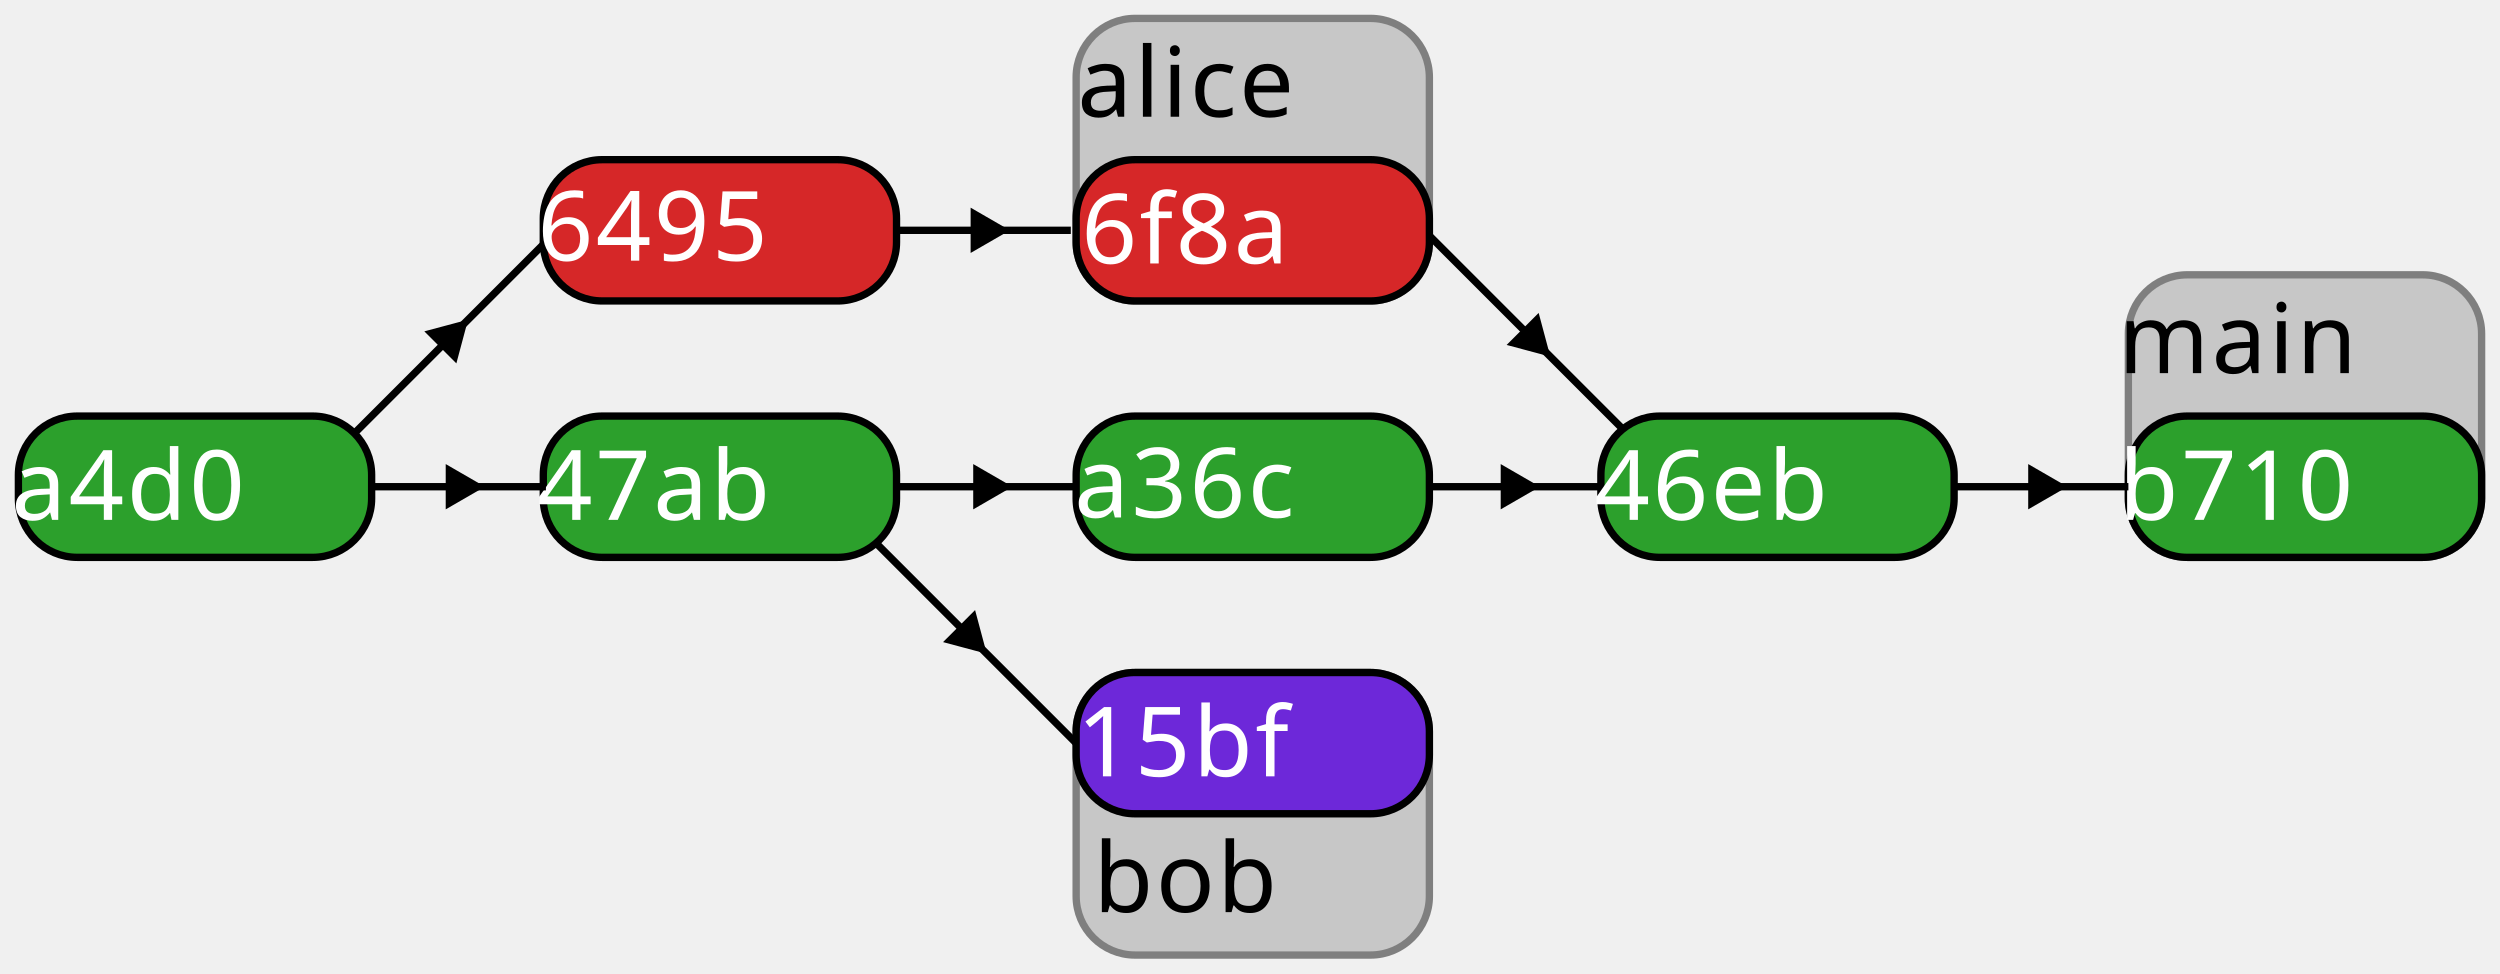
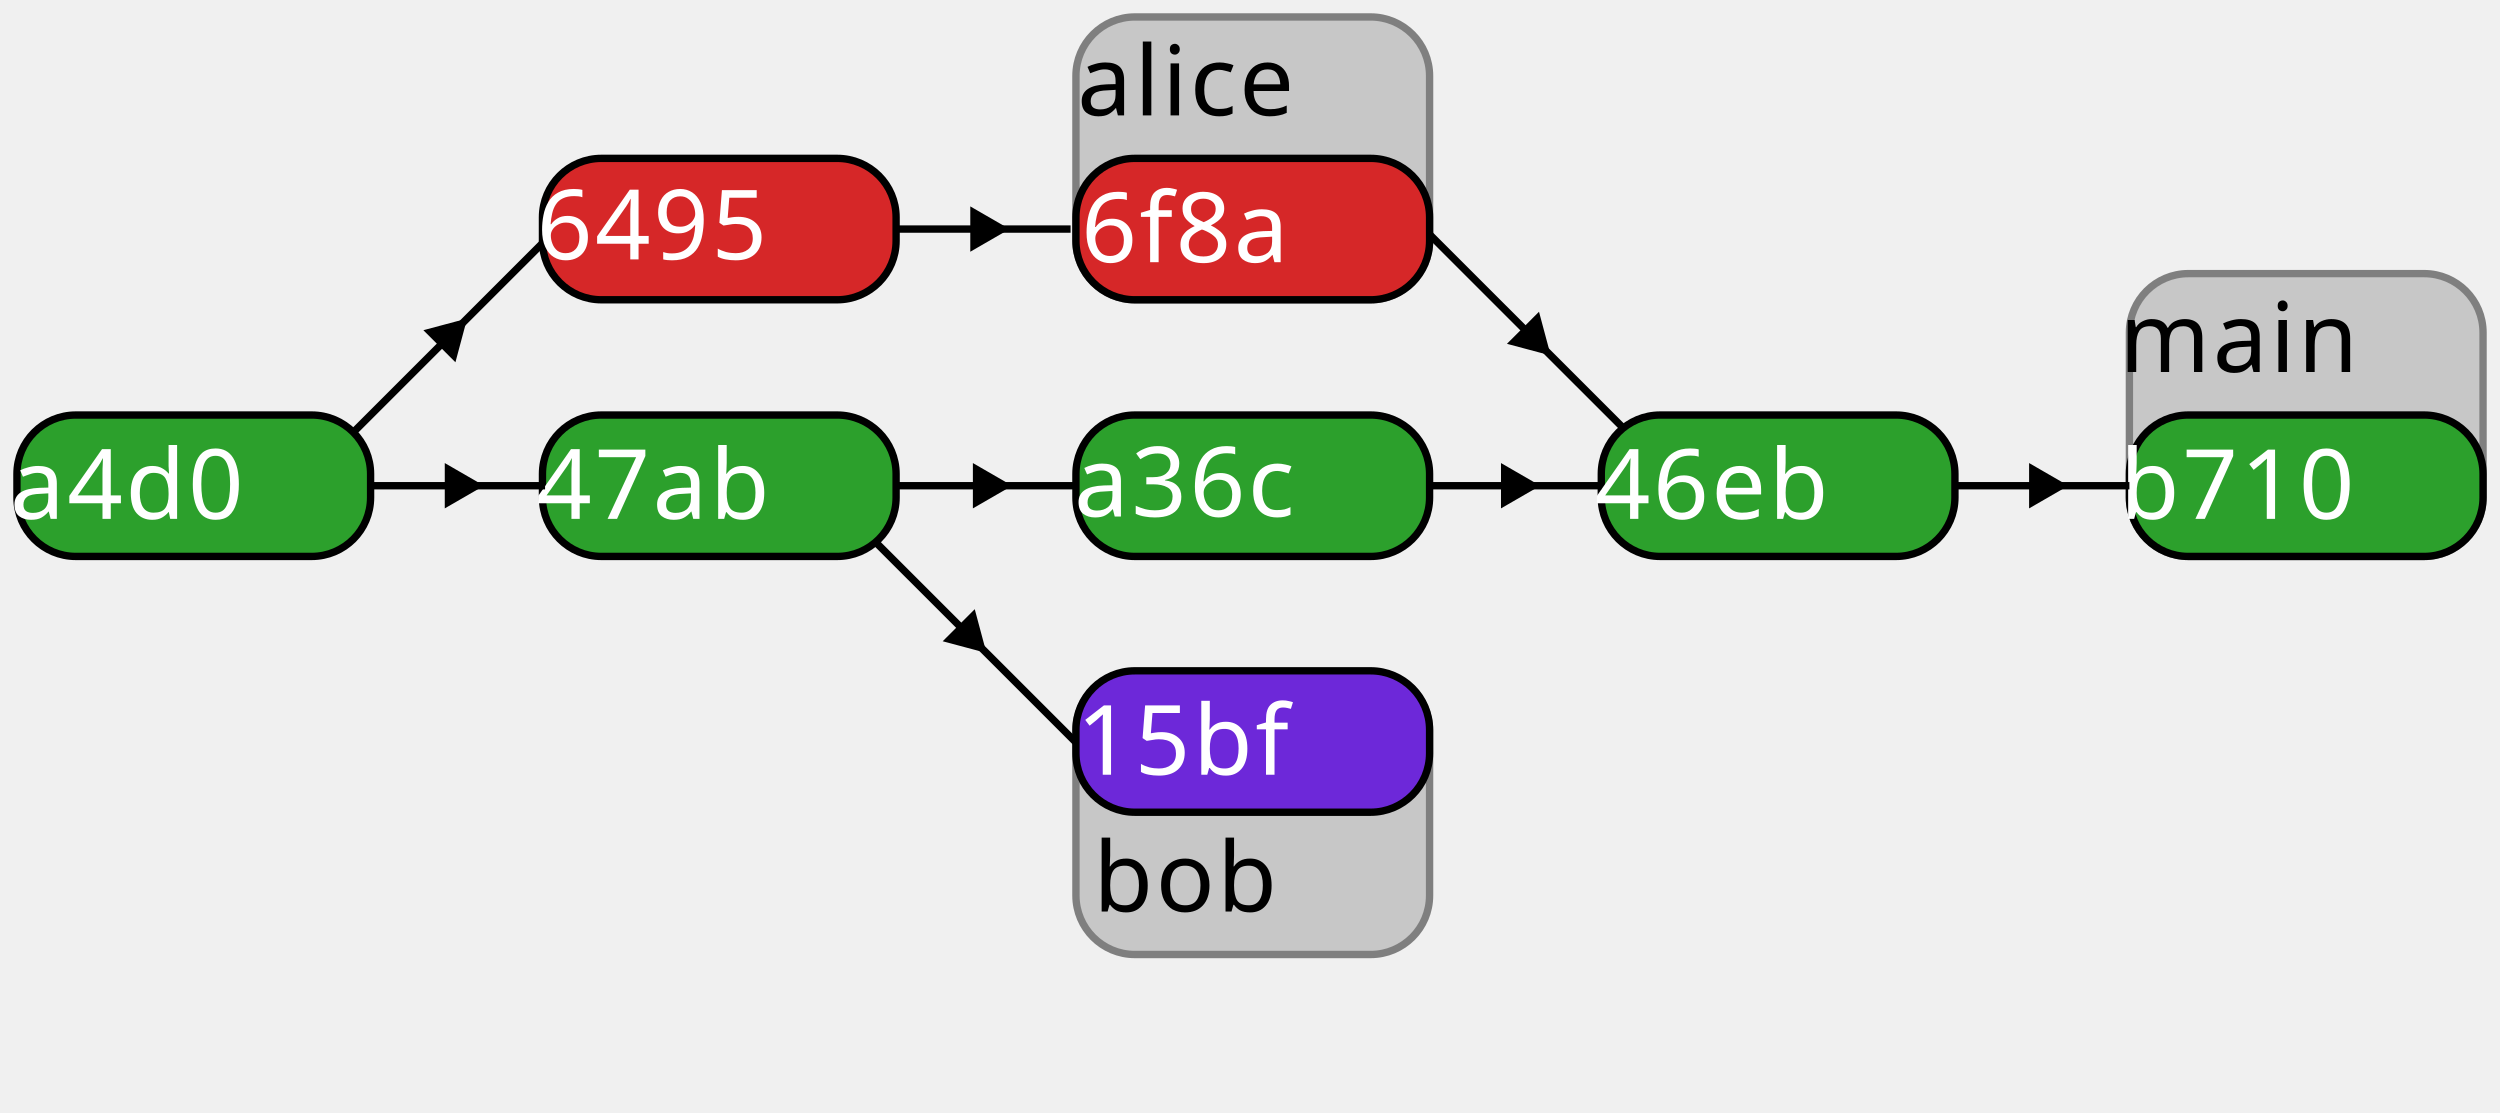
- <svg xmlns="http://www.w3.org/2000/svg" width="169.848mm" height="66.136mm" viewBox="0 0 169.848 66.136" version="1.1" id="svg1">
+ <svg xmlns="http://www.w3.org/2000/svg" width="169.661mm" height="75.525mm" viewBox="0 0 169.661 75.525" version="1.1" id="svg1">
  <defs id="defs1">
    <marker style="overflow:visible" id="Triangle" refX="0" refY="0" orient="auto-start-reverse" markerWidth="1" markerHeight="1" viewBox="0 0 1 1" preserveAspectRatio="xMidYMid">
      <path transform="scale(0.5)" style="fill:context-stroke;fill-rule:evenodd;stroke:context-stroke;stroke-width:1pt" d="M 5.77,0 -2.88,5 V -5 Z" id="path135" />
    </marker>
    <marker style="overflow:visible" id="Triangle-6" refX="0" refY="0" orient="auto-start-reverse" markerWidth="1" markerHeight="1" viewBox="0 0 1 1" preserveAspectRatio="xMidYMid">
      <path transform="scale(0.5)" style="fill:context-stroke;fill-rule:evenodd;stroke:context-stroke;stroke-width:1pt" d="M 5.77,0 -2.88,5 V -5 Z" id="path135-0" />
    </marker>
    <marker style="overflow:visible" id="Triangle-0" refX="0" refY="0" orient="auto-start-reverse" markerWidth="1" markerHeight="1" viewBox="0 0 1 1" preserveAspectRatio="xMidYMid">
      <path transform="scale(0.5)" style="fill:context-stroke;fill-rule:evenodd;stroke:context-stroke;stroke-width:1pt" d="M 5.77,0 -2.88,5 V -5 Z" id="path135-2" />
    </marker>
    <marker style="overflow:visible" id="Triangle-0-7" refX="0" refY="0" orient="auto-start-reverse" markerWidth="1" markerHeight="1" viewBox="0 0 1 1" preserveAspectRatio="xMidYMid">
      <path transform="scale(0.5)" style="fill:context-stroke;fill-rule:evenodd;stroke:context-stroke;stroke-width:1pt" d="M 5.77,0 -2.88,5 V -5 Z" id="path135-2-3" />
    </marker>
  </defs>
-   <g id="layer1" transform="translate(-14.69721,-88.73071)">
-     <rect style="fill:#c7c7c7;stroke:#7f7f7f;stroke-width:0.5;stroke-dasharray:none" id="rect9" width="23.998" height="19.196" x="87.81" y="134.42" rx="4" ry="4" />
-     <rect style="fill:#c7c7c7;stroke:#7f7f7f;stroke-width:0.5;stroke-dasharray:none" id="rect8" width="23.998" height="19.196" x="87.81" y="89.981" rx="4" ry="4" />
-     <text xml:space="preserve" style="font-style:normal;font-variant:normal;font-weight:normal;font-stretch:normal;font-size:6.6px;line-height:1;font-family:'Source Code Pro';-inkscape-font-specification:'Source Code Pro, Normal';font-variant-ligatures:normal;font-variant-caps:normal;font-variant-numeric:normal;font-variant-east-asian:normal;text-align:center;letter-spacing:0.178px;word-spacing:2.54px;writing-mode:lr-tb;direction:ltr;text-anchor:middle;fill:#ffee99;stroke:#000000;stroke-width:0.3;stroke-dasharray:none" x="99.81" y="96.667" id="text8" transform="scale(1.000058,0.9999416)">
-       <tspan id="tspan8" style="font-style:normal;font-variant:normal;font-weight:normal;font-stretch:normal;font-size:6.6px;font-family:'Source Code Pro';-inkscape-font-specification:'Source Code Pro, Normal';font-variant-ligatures:normal;font-variant-caps:normal;font-variant-numeric:normal;font-variant-east-asian:normal;text-align:center;text-anchor:middle;fill:#000000;stroke:none;stroke-width:0.3" x="99.899" y="96.667">alice</tspan>
+   <g id="layer1" transform="translate(-18.5295,-88.03162)">
+     <rect style="fill:#c7c7c7;stroke:#7f7f7f;stroke-width:0.5;stroke-dasharray:none" id="rect9" width="24" height="19.194" x="91.547" y="133.615" rx="4" ry="4" />
+     <rect style="fill:#c7c7c7;stroke:#7f7f7f;stroke-width:0.5;stroke-dasharray:none" id="rect8" width="24" height="19.194" x="91.547" y="89.182" rx="4" ry="4" />
+     <text xml:space="preserve" style="font-style:normal;font-variant:normal;font-weight:normal;font-stretch:normal;font-size:6.6px;line-height:1;font-family:'Source Code Pro';-inkscape-font-specification:'Source Code Pro, Normal';font-variant-ligatures:normal;font-variant-caps:normal;font-variant-numeric:normal;font-variant-east-asian:normal;text-align:center;letter-spacing:0.178px;word-spacing:2.54px;writing-mode:lr-tb;direction:ltr;text-anchor:middle;fill:#ffee99;stroke:#000000;stroke-width:0.3;stroke-dasharray:none" x="103.538" y="95.877" id="text8" transform="scale(1.000158,0.9998418)">
+       <tspan id="tspan8" style="font-style:normal;font-variant:normal;font-weight:normal;font-stretch:normal;font-size:6.6px;font-family:'Source Code Pro';-inkscape-font-specification:'Source Code Pro, Normal';font-variant-ligatures:normal;font-variant-caps:normal;font-variant-numeric:normal;font-variant-east-asian:normal;text-align:center;text-anchor:middle;fill:#000000;stroke:none;stroke-width:0.3" x="103.627" y="95.877">alice</tspan>
    </text>
-     <rect style="fill:#c7c7c7;stroke:#7f7f7f;stroke-width:0.5;stroke-dasharray:none" id="rect7" width="23.998" height="19.196" x="159.297" y="107.401" rx="4" ry="4" />
-     <path style="fill:#000000;stroke:#000000;stroke-width:0.5;stroke-dasharray:none;marker-mid:url(#Triangle)" d="m 111.444,104.378 7.327,7.327 7.327,7.327" id="path5" />
-     <path style="fill:#000000;stroke:#000000;stroke-width:0.5;stroke-dasharray:none;marker-mid:url(#Triangle)" d="m 73.155,124.566 7.327,7.327 7.327,7.327" id="path6" />
-     <rect style="fill:#6d28d9;stroke:#000000;stroke-width:0.5;stroke-dasharray:none" id="rect6" width="23.998" height="9.598" x="87.81" y="134.42" rx="4" ry="4" />
-     <text xml:space="preserve" style="font-style:normal;font-variant:normal;font-weight:normal;font-stretch:normal;font-size:6.6px;line-height:1;font-family:'Source Code Pro';-inkscape-font-specification:'Source Code Pro, Normal';font-variant-ligatures:normal;font-variant-caps:normal;font-variant-numeric:normal;font-variant-east-asian:normal;text-align:center;letter-spacing:0.178px;word-spacing:2.54px;writing-mode:lr-tb;direction:ltr;text-anchor:middle;fill:#ffffff;stroke:#000000;stroke-width:0.3;stroke-dasharray:none" x="99.606" y="141.479" id="text6" transform="scale(1.000058,0.9999416)">
-       <tspan id="tspan6" style="font-style:normal;font-variant:normal;font-weight:normal;font-stretch:normal;font-size:6.6px;font-family:'Source Code Pro';-inkscape-font-specification:'Source Code Pro, Normal';font-variant-ligatures:normal;font-variant-caps:normal;font-variant-numeric:normal;font-variant-east-asian:normal;text-align:center;text-anchor:middle;fill:#ffffff;stroke:none;stroke-width:0.3" x="99.695" y="141.479">15bf</tspan>
+     <rect style="fill:#c7c7c7;stroke:#7f7f7f;stroke-width:0.5;stroke-dasharray:none" id="rect7" width="24" height="19.194" x="163.04" y="106.6" rx="4" ry="4" />
+     <path style="fill:#000000;stroke:#000000;stroke-width:0.5;stroke-dasharray:none;marker-mid:url(#Triangle)" d="m 115.184,103.577 7.328,7.326 7.328,7.326" id="path5" />
+     <path style="fill:#000000;stroke:#000000;stroke-width:0.5;stroke-dasharray:none;marker-mid:url(#Triangle)" d="m 76.891,123.763 7.328,7.326 7.328,7.326" id="path6" />
+     <rect style="fill:#6d28d9;stroke:#000000;stroke-width:0.5;stroke-dasharray:none" id="rect6" width="24" height="9.597" x="91.547" y="133.556" rx="4" ry="4" />
+     <text xml:space="preserve" style="font-style:normal;font-variant:normal;font-weight:normal;font-stretch:normal;font-size:6.6px;line-height:1;font-family:'Source Code Pro';-inkscape-font-specification:'Source Code Pro, Normal';font-variant-ligatures:normal;font-variant-caps:normal;font-variant-numeric:normal;font-variant-east-asian:normal;text-align:center;letter-spacing:0.178px;word-spacing:2.54px;writing-mode:lr-tb;direction:ltr;text-anchor:middle;fill:#ffffff;stroke:#000000;stroke-width:0.3;stroke-dasharray:none" x="103.335" y="140.628" id="text6" transform="scale(1.000158,0.9998418)">
+       <tspan id="tspan6" style="font-style:normal;font-variant:normal;font-weight:normal;font-stretch:normal;font-size:6.6px;font-family:'Source Code Pro';-inkscape-font-specification:'Source Code Pro, Normal';font-variant-ligatures:normal;font-variant-caps:normal;font-variant-numeric:normal;font-variant-east-asian:normal;text-align:center;text-anchor:middle;fill:#ffffff;stroke:none;stroke-width:0.3" x="103.423" y="140.628">15bf</tspan>
    </text>
-     <rect style="fill:#2ca02c;stroke:#000000;stroke-width:0.5;stroke-dasharray:none" id="rect2-6" width="23.998" height="9.598" x="87.81" y="116.999" rx="4" ry="4" />
-     <text xml:space="preserve" style="font-style:normal;font-variant:normal;font-weight:normal;font-stretch:normal;font-size:6.6px;line-height:1;font-family:'Source Code Pro';-inkscape-font-specification:'Source Code Pro, Normal';font-variant-ligatures:normal;font-variant-caps:normal;font-variant-numeric:normal;font-variant-east-asian:normal;text-align:center;letter-spacing:0.178px;word-spacing:2.54px;writing-mode:lr-tb;direction:ltr;text-anchor:middle;fill:#ffffff;stroke:#000000;stroke-width:0.3;stroke-dasharray:none" x="99.718" y="123.896" id="text2-1" transform="scale(1.000058,0.9999416)">
-       <tspan id="tspan2-8" style="font-style:normal;font-variant:normal;font-weight:normal;font-stretch:normal;font-size:6.6px;font-family:'Source Code Pro';-inkscape-font-specification:'Source Code Pro, Normal';font-variant-ligatures:normal;font-variant-caps:normal;font-variant-numeric:normal;font-variant-east-asian:normal;text-align:center;text-anchor:middle;fill:#ffffff;stroke:none;stroke-width:0.3" x="99.807" y="123.896">a36c</tspan>
+     <rect style="fill:#2ca02c;stroke:#000000;stroke-width:0.5;stroke-dasharray:none" id="rect2-6" width="24" height="9.597" x="91.547" y="116.197" rx="4" ry="4" />
+     <text xml:space="preserve" style="font-style:normal;font-variant:normal;font-weight:normal;font-stretch:normal;font-size:6.6px;line-height:1;font-family:'Source Code Pro';-inkscape-font-specification:'Source Code Pro, Normal';font-variant-ligatures:normal;font-variant-caps:normal;font-variant-numeric:normal;font-variant-east-asian:normal;text-align:center;letter-spacing:0.178px;word-spacing:2.54px;writing-mode:lr-tb;direction:ltr;text-anchor:middle;fill:#ffffff;stroke:#000000;stroke-width:0.3;stroke-dasharray:none" x="103.446" y="123.105" id="text2-1" transform="scale(1.000158,0.9998418)">
+       <tspan id="tspan2-8" style="font-style:normal;font-variant:normal;font-weight:normal;font-stretch:normal;font-size:6.6px;font-family:'Source Code Pro';-inkscape-font-specification:'Source Code Pro, Normal';font-variant-ligatures:normal;font-variant-caps:normal;font-variant-numeric:normal;font-variant-east-asian:normal;text-align:center;text-anchor:middle;fill:#ffffff;stroke:none;stroke-width:0.3" x="103.535" y="123.105">a36c</tspan>
    </text>
-     <path style="fill:#000000;stroke:#000000;stroke-width:0.5;stroke-dasharray:none;marker-mid:url(#Triangle-6)" d="m 75.783,121.798 h 5.92 5.92" id="path2-7" />
-     <rect style="fill:#d62728;stroke:#000000;stroke-width:0.5;stroke-dasharray:none" id="rect4" width="23.998" height="9.598" x="87.81" y="99.579" rx="4" ry="4" />
-     <text xml:space="preserve" style="font-style:normal;font-variant:normal;font-weight:normal;font-stretch:normal;font-size:6.6px;line-height:1;font-family:'Source Code Pro';-inkscape-font-specification:'Source Code Pro, Normal';font-variant-ligatures:normal;font-variant-caps:normal;font-variant-numeric:normal;font-variant-east-asian:normal;text-align:center;letter-spacing:0.178px;word-spacing:2.54px;writing-mode:lr-tb;direction:ltr;text-anchor:middle;fill:#ffffff;stroke:#000000;stroke-width:0.3;stroke-dasharray:none" x="99.749" y="106.636" id="text4" transform="scale(1.000058,0.9999416)">
-       <tspan id="tspan4" style="font-style:normal;font-variant:normal;font-weight:normal;font-stretch:normal;font-size:6.6px;font-family:'Source Code Pro';-inkscape-font-specification:'Source Code Pro, Normal';font-variant-ligatures:normal;font-variant-caps:normal;font-variant-numeric:normal;font-variant-east-asian:normal;text-align:center;text-anchor:middle;fill:#ffffff;stroke:none;stroke-width:0.3" x="99.838" y="106.636">6f8a</tspan>
+     <path style="fill:#000000;stroke:#000000;stroke-width:0.5;stroke-dasharray:none;marker-mid:url(#Triangle-6)" d="m 79.52,120.995 h 5.92 5.92" id="path2-7" />
+     <rect style="fill:#d62728;stroke:#000000;stroke-width:0.5;stroke-dasharray:none" id="rect4" width="24" height="9.597" x="91.547" y="98.779" rx="4" ry="4" />
+     <text xml:space="preserve" style="font-style:normal;font-variant:normal;font-weight:normal;font-stretch:normal;font-size:6.6px;line-height:1;font-family:'Source Code Pro';-inkscape-font-specification:'Source Code Pro, Normal';font-variant-ligatures:normal;font-variant-caps:normal;font-variant-numeric:normal;font-variant-east-asian:normal;text-align:center;letter-spacing:0.178px;word-spacing:2.54px;writing-mode:lr-tb;direction:ltr;text-anchor:middle;fill:#ffffff;stroke:#000000;stroke-width:0.3;stroke-dasharray:none" x="103.477" y="105.845" id="text4" transform="scale(1.000158,0.9998418)">
+       <tspan id="tspan4" style="font-style:normal;font-variant:normal;font-weight:normal;font-stretch:normal;font-size:6.6px;font-family:'Source Code Pro';-inkscape-font-specification:'Source Code Pro, Normal';font-variant-ligatures:normal;font-variant-caps:normal;font-variant-numeric:normal;font-variant-east-asian:normal;text-align:center;text-anchor:middle;fill:#ffffff;stroke:none;stroke-width:0.3" x="103.566" y="105.845">6f8a</tspan>
    </text>
-     <path style="fill:#000000;stroke:#000000;stroke-width:0.5;stroke-dasharray:none;marker-mid:url(#Triangle-6)" d="m 75.607,104.378 h 5.92 5.92" id="path4" />
-     <path style="fill:#000000;stroke:#000000;stroke-width:0.5;stroke-dasharray:none;marker-mid:url(#Triangle)" d="m 37.914,119.031 7.327,-7.327 7.327,-7.327" id="path3" />
-     <rect style="fill:#2ca02c;stroke:#000000;stroke-width:0.5;stroke-dasharray:none" id="rect1" width="23.998" height="9.598" x="15.947" y="116.999" rx="4" ry="4" />
-     <text xml:space="preserve" style="font-style:normal;font-variant:normal;font-weight:normal;font-stretch:normal;font-size:6.6px;line-height:1;font-family:'Source Code Pro';-inkscape-font-specification:'Source Code Pro, Normal';font-variant-ligatures:normal;font-variant-caps:normal;font-variant-numeric:normal;font-variant-east-asian:normal;text-align:center;letter-spacing:0.178px;word-spacing:2.54px;writing-mode:lr-tb;direction:ltr;text-anchor:middle;fill:#ffffff;stroke:#000000;stroke-width:0.3;stroke-dasharray:none" x="27.958" y="124.057" id="text1" transform="scale(1.000058,0.9999416)">
-       <tspan id="tspan1" style="font-style:normal;font-variant:normal;font-weight:normal;font-stretch:normal;font-size:6.6px;font-family:'Source Code Pro';-inkscape-font-specification:'Source Code Pro, Normal';font-variant-ligatures:normal;font-variant-caps:normal;font-variant-numeric:normal;font-variant-east-asian:normal;text-align:center;text-anchor:middle;fill:#ffffff;stroke:none;stroke-width:0.3" x="28.047" y="124.057">a4d0</tspan>
+     <path style="fill:#000000;stroke:#000000;stroke-width:0.5;stroke-dasharray:none;marker-mid:url(#Triangle-6)" d="m 79.344,103.577 h 5.92 5.92" id="path4" />
+     <path style="fill:#000000;stroke:#000000;stroke-width:0.5;stroke-dasharray:none;marker-mid:url(#Triangle)" d="m 41.648,118.228 7.328,-7.326 7.328,-7.326" id="path3" />
+     <rect style="fill:#2ca02c;stroke:#000000;stroke-width:0.5;stroke-dasharray:none" id="rect1" width="24" height="9.597" x="19.679" y="116.197" rx="4" ry="4" />
+     <text xml:space="preserve" style="font-style:normal;font-variant:normal;font-weight:normal;font-stretch:normal;font-size:6.6px;line-height:1;font-family:'Source Code Pro';-inkscape-font-specification:'Source Code Pro, Normal';font-variant-ligatures:normal;font-variant-caps:normal;font-variant-numeric:normal;font-variant-east-asian:normal;text-align:center;letter-spacing:0.178px;word-spacing:2.54px;writing-mode:lr-tb;direction:ltr;text-anchor:middle;fill:#ffffff;stroke:#000000;stroke-width:0.3;stroke-dasharray:none" x="31.688" y="123.266" id="text1" transform="scale(1.000158,0.9998418)">
+       <tspan id="tspan1" style="font-style:normal;font-variant:normal;font-weight:normal;font-stretch:normal;font-size:6.6px;font-family:'Source Code Pro';-inkscape-font-specification:'Source Code Pro, Normal';font-variant-ligatures:normal;font-variant-caps:normal;font-variant-numeric:normal;font-variant-east-asian:normal;text-align:center;text-anchor:middle;fill:#ffffff;stroke:none;stroke-width:0.3" x="31.777" y="123.266">a4d0</tspan>
    </text>
-     <rect style="fill:#2ca02c;stroke:#000000;stroke-width:0.5;stroke-dasharray:none" id="rect2" width="23.998" height="9.598" x="51.608" y="116.999" rx="4" ry="4" />
-     <text xml:space="preserve" style="font-style:normal;font-variant:normal;font-weight:normal;font-stretch:normal;font-size:6.6px;line-height:1;font-family:'Source Code Pro';-inkscape-font-specification:'Source Code Pro, Normal';font-variant-ligatures:normal;font-variant-caps:normal;font-variant-numeric:normal;font-variant-east-asian:normal;text-align:center;letter-spacing:0.178px;word-spacing:2.54px;writing-mode:lr-tb;direction:ltr;text-anchor:middle;fill:#ffffff;stroke:#000000;stroke-width:0.3;stroke-dasharray:none" x="63.658" y="124.057" id="text2" transform="scale(1.000058,0.9999416)">
-       <tspan id="tspan2" style="font-style:normal;font-variant:normal;font-weight:normal;font-stretch:normal;font-size:6.6px;font-family:'Source Code Pro';-inkscape-font-specification:'Source Code Pro, Normal';font-variant-ligatures:normal;font-variant-caps:normal;font-variant-numeric:normal;font-variant-east-asian:normal;text-align:center;text-anchor:middle;fill:#ffffff;stroke:none;stroke-width:0.3" x="63.747" y="124.057">47ab</tspan>
+     <rect style="fill:#2ca02c;stroke:#000000;stroke-width:0.5;stroke-dasharray:none" id="rect2" width="24" height="9.597" x="55.343" y="116.197" rx="4" ry="4" />
+     <text xml:space="preserve" style="font-style:normal;font-variant:normal;font-weight:normal;font-stretch:normal;font-size:6.6px;line-height:1;font-family:'Source Code Pro';-inkscape-font-specification:'Source Code Pro, Normal';font-variant-ligatures:normal;font-variant-caps:normal;font-variant-numeric:normal;font-variant-east-asian:normal;text-align:center;letter-spacing:0.178px;word-spacing:2.54px;writing-mode:lr-tb;direction:ltr;text-anchor:middle;fill:#ffffff;stroke:#000000;stroke-width:0.3;stroke-dasharray:none" x="67.387" y="123.266" id="text2" transform="scale(1.000158,0.9998418)">
+       <tspan id="tspan2" style="font-style:normal;font-variant:normal;font-weight:normal;font-stretch:normal;font-size:6.6px;font-family:'Source Code Pro';-inkscape-font-specification:'Source Code Pro, Normal';font-variant-ligatures:normal;font-variant-caps:normal;font-variant-numeric:normal;font-variant-east-asian:normal;text-align:center;text-anchor:middle;fill:#ffffff;stroke:none;stroke-width:0.3" x="67.476" y="123.266">47ab</tspan>
    </text>
-     <path style="fill:#000000;stroke:#000000;stroke-width:0.5;stroke-dasharray:none;marker-mid:url(#Triangle)" d="m 39.945,121.798 h 5.92 5.92" id="path2" />
-     <rect style="fill:#2ca02c;stroke:#000000;stroke-width:0.5;stroke-dasharray:none" id="rect2-5" width="23.998" height="9.598" x="123.46" y="116.999" rx="4" ry="4" />
-     <text xml:space="preserve" style="font-style:normal;font-variant:normal;font-weight:normal;font-stretch:normal;font-size:6.6px;line-height:1;font-family:'Source Code Pro';-inkscape-font-specification:'Source Code Pro, Normal';font-variant-ligatures:normal;font-variant-caps:normal;font-variant-numeric:normal;font-variant-east-asian:normal;text-align:center;letter-spacing:0.178px;word-spacing:2.54px;writing-mode:lr-tb;direction:ltr;text-anchor:middle;fill:#ffffff;stroke:#000000;stroke-width:0.3;stroke-dasharray:none" x="135.505" y="124.057" id="text2-9" transform="scale(1.000058,0.9999416)">
-       <tspan id="tspan2-2" style="font-style:normal;font-variant:normal;font-weight:normal;font-stretch:normal;font-size:6.6px;font-family:'Source Code Pro';-inkscape-font-specification:'Source Code Pro, Normal';font-variant-ligatures:normal;font-variant-caps:normal;font-variant-numeric:normal;font-variant-east-asian:normal;text-align:center;text-anchor:middle;fill:#ffffff;stroke:none;stroke-width:0.3" x="135.594" y="124.057">46eb</tspan>
+     <path style="fill:#000000;stroke:#000000;stroke-width:0.5;stroke-dasharray:none;marker-mid:url(#Triangle)" d="m 43.68,120.995 h 5.92 5.92" id="path2" />
+     <rect style="fill:#2ca02c;stroke:#000000;stroke-width:0.5;stroke-dasharray:none" id="rect2-5" width="24" height="9.597" x="127.2" y="116.197" rx="4" ry="4" />
+     <text xml:space="preserve" style="font-style:normal;font-variant:normal;font-weight:normal;font-stretch:normal;font-size:6.6px;line-height:1;font-family:'Source Code Pro';-inkscape-font-specification:'Source Code Pro, Normal';font-variant-ligatures:normal;font-variant-caps:normal;font-variant-numeric:normal;font-variant-east-asian:normal;text-align:center;letter-spacing:0.178px;word-spacing:2.54px;writing-mode:lr-tb;direction:ltr;text-anchor:middle;fill:#ffffff;stroke:#000000;stroke-width:0.3;stroke-dasharray:none" x="139.232" y="123.266" id="text2-9" transform="scale(1.000158,0.9998418)">
+       <tspan id="tspan2-2" style="font-style:normal;font-variant:normal;font-weight:normal;font-stretch:normal;font-size:6.6px;font-family:'Source Code Pro';-inkscape-font-specification:'Source Code Pro, Normal';font-variant-ligatures:normal;font-variant-caps:normal;font-variant-numeric:normal;font-variant-east-asian:normal;text-align:center;text-anchor:middle;fill:#ffffff;stroke:none;stroke-width:0.3" x="139.321" y="123.266">46eb</tspan>
    </text>
-     <path style="fill:#000000;stroke:#000000;stroke-width:0.5;stroke-dasharray:none;marker-mid:url(#Triangle-0)" d="m 111.62,121.798 h 5.92 5.92" id="path2-2" />
-     <rect style="fill:#2ca02c;stroke:#000000;stroke-width:0.5;stroke-dasharray:none" id="rect2-5-2" width="23.998" height="9.598" x="159.297" y="116.999" rx="4" ry="4" />
-     <text xml:space="preserve" style="font-style:normal;font-variant:normal;font-weight:normal;font-stretch:normal;font-size:6.6px;line-height:1;font-family:'Source Code Pro';-inkscape-font-specification:'Source Code Pro, Normal';font-variant-ligatures:normal;font-variant-caps:normal;font-variant-numeric:normal;font-variant-east-asian:normal;text-align:center;letter-spacing:0.178px;word-spacing:2.54px;writing-mode:lr-tb;direction:ltr;text-anchor:middle;fill:#ffffff;stroke:#000000;stroke-width:0.3;stroke-dasharray:none" x="171.158" y="124.057" id="text2-9-9" transform="scale(1.000058,0.9999416)">
-       <tspan id="tspan2-2-3" style="font-style:normal;font-variant:normal;font-weight:normal;font-stretch:normal;font-size:6.6px;font-family:'Source Code Pro';-inkscape-font-specification:'Source Code Pro, Normal';font-variant-ligatures:normal;font-variant-caps:normal;font-variant-numeric:normal;font-variant-east-asian:normal;text-align:center;text-anchor:middle;fill:#ffffff;stroke:none;stroke-width:0.3" x="171.246" y="124.057">b710</tspan>
+     <path style="fill:#000000;stroke:#000000;stroke-width:0.5;stroke-dasharray:none;marker-mid:url(#Triangle-0)" d="m 115.36,120.995 h 5.92 5.92" id="path2-2" />
+     <rect style="fill:#2ca02c;stroke:#000000;stroke-width:0.5;stroke-dasharray:none" id="rect2-5-2" width="24" height="9.597" x="163.04" y="116.197" rx="4" ry="4" />
+     <text xml:space="preserve" style="font-style:normal;font-variant:normal;font-weight:normal;font-stretch:normal;font-size:6.6px;line-height:1;font-family:'Source Code Pro';-inkscape-font-specification:'Source Code Pro, Normal';font-variant-ligatures:normal;font-variant-caps:normal;font-variant-numeric:normal;font-variant-east-asian:normal;text-align:center;letter-spacing:0.178px;word-spacing:2.54px;writing-mode:lr-tb;direction:ltr;text-anchor:middle;fill:#ffffff;stroke:#000000;stroke-width:0.3;stroke-dasharray:none" x="174.884" y="123.266" id="text2-9-9" transform="scale(1.000158,0.9998418)">
+       <tspan id="tspan2-2-3" style="font-style:normal;font-variant:normal;font-weight:normal;font-stretch:normal;font-size:6.6px;font-family:'Source Code Pro';-inkscape-font-specification:'Source Code Pro, Normal';font-variant-ligatures:normal;font-variant-caps:normal;font-variant-numeric:normal;font-variant-east-asian:normal;text-align:center;text-anchor:middle;fill:#ffffff;stroke:none;stroke-width:0.3" x="174.973" y="123.266">b710</tspan>
    </text>
-     <path style="fill:#000000;stroke:#000000;stroke-width:0.5;stroke-dasharray:none;marker-mid:url(#Triangle-0-7)" d="m 147.458,121.798 h 5.92 5.92" id="path2-2-1" />
-     <rect style="fill:#d62728;stroke:#000000;stroke-width:0.5;stroke-dasharray:none" id="rect3" width="23.998" height="9.598" x="51.608" y="99.579" rx="4" ry="4" />
-     <text xml:space="preserve" style="font-style:normal;font-variant:normal;font-weight:normal;font-stretch:normal;font-size:6.6px;line-height:1;font-family:'Source Code Pro';-inkscape-font-specification:'Source Code Pro, Normal';font-variant-ligatures:normal;font-variant-caps:normal;font-variant-numeric:normal;font-variant-east-asian:normal;text-align:center;letter-spacing:0.178px;word-spacing:2.54px;writing-mode:lr-tb;direction:ltr;text-anchor:middle;fill:#ffffff;stroke:#000000;stroke-width:0.3;stroke-dasharray:none" x="63.594" y="106.444" id="text3" transform="scale(1.000058,0.9999416)">
-       <tspan id="tspan3" style="font-style:normal;font-variant:normal;font-weight:normal;font-stretch:normal;font-size:6.6px;font-family:'Source Code Pro';-inkscape-font-specification:'Source Code Pro, Normal';font-variant-ligatures:normal;font-variant-caps:normal;font-variant-numeric:normal;font-variant-east-asian:normal;text-align:center;text-anchor:middle;fill:#ffffff;stroke:none;stroke-width:0.3" x="63.683" y="106.444">6495</tspan>
+     <path style="fill:#000000;stroke:#000000;stroke-width:0.5;stroke-dasharray:none;marker-mid:url(#Triangle-0-7)" d="m 151.2,120.995 h 5.92 5.92" id="path2-2-1" />
+     <rect style="fill:#d62728;stroke:#000000;stroke-width:0.5;stroke-dasharray:none" id="rect3" width="24" height="9.597" x="55.343" y="98.779" rx="4" ry="4" />
+     <text xml:space="preserve" style="font-style:normal;font-variant:normal;font-weight:normal;font-stretch:normal;font-size:6.6px;line-height:1;font-family:'Source Code Pro';-inkscape-font-specification:'Source Code Pro, Normal';font-variant-ligatures:normal;font-variant-caps:normal;font-variant-numeric:normal;font-variant-east-asian:normal;text-align:center;letter-spacing:0.178px;word-spacing:2.54px;writing-mode:lr-tb;direction:ltr;text-anchor:middle;fill:#ffffff;stroke:#000000;stroke-width:0.3;stroke-dasharray:none" x="67.323" y="105.653" id="text3" transform="scale(1.000158,0.9998418)">
+       <tspan id="tspan3" style="font-style:normal;font-variant:normal;font-weight:normal;font-stretch:normal;font-size:6.6px;font-family:'Source Code Pro';-inkscape-font-specification:'Source Code Pro, Normal';font-variant-ligatures:normal;font-variant-caps:normal;font-variant-numeric:normal;font-variant-east-asian:normal;text-align:center;text-anchor:middle;fill:#ffffff;stroke:none;stroke-width:0.3" x="67.412" y="105.653">6495</tspan>
    </text>
-     <text xml:space="preserve" style="font-style:normal;font-variant:normal;font-weight:normal;font-stretch:normal;font-size:6.6px;line-height:1;font-family:'Source Code Pro';-inkscape-font-specification:'Source Code Pro, Normal';font-variant-ligatures:normal;font-variant-caps:normal;font-variant-numeric:normal;font-variant-east-asian:normal;text-align:center;letter-spacing:0.178px;word-spacing:2.54px;writing-mode:lr-tb;direction:ltr;text-anchor:middle;fill:#ffee99;stroke:#000000;stroke-width:0.3;stroke-dasharray:none" x="171.259" y="114.089" id="text7" transform="scale(1.000058,0.9999416)">
-       <tspan id="tspan7" style="font-style:normal;font-variant:normal;font-weight:normal;font-stretch:normal;font-size:6.6px;font-family:'Source Code Pro';-inkscape-font-specification:'Source Code Pro, Normal';font-variant-ligatures:normal;font-variant-caps:normal;font-variant-numeric:normal;font-variant-east-asian:normal;text-align:center;text-anchor:middle;fill:#000000;stroke:none;stroke-width:0.3" x="171.348" y="114.089">main</tspan>
+     <text xml:space="preserve" style="font-style:normal;font-variant:normal;font-weight:normal;font-stretch:normal;font-size:6.6px;line-height:1;font-family:'Source Code Pro';-inkscape-font-specification:'Source Code Pro, Normal';font-variant-ligatures:normal;font-variant-caps:normal;font-variant-numeric:normal;font-variant-east-asian:normal;text-align:center;letter-spacing:0.178px;word-spacing:2.54px;writing-mode:lr-tb;direction:ltr;text-anchor:middle;fill:#ffee99;stroke:#000000;stroke-width:0.3;stroke-dasharray:none" x="174.986" y="113.298" id="text7" transform="scale(1.000158,0.9998418)">
+       <tspan id="tspan7" style="font-style:normal;font-variant:normal;font-weight:normal;font-stretch:normal;font-size:6.6px;font-family:'Source Code Pro';-inkscape-font-specification:'Source Code Pro, Normal';font-variant-ligatures:normal;font-variant-caps:normal;font-variant-numeric:normal;font-variant-east-asian:normal;text-align:center;text-anchor:middle;fill:#000000;stroke:none;stroke-width:0.3" x="175.074" y="113.298">main</tspan>
    </text>
-     <text xml:space="preserve" style="font-style:normal;font-variant:normal;font-weight:normal;font-stretch:normal;font-size:6.6px;line-height:1;font-family:'Source Code Pro';-inkscape-font-specification:'Source Code Pro, Normal';font-variant-ligatures:normal;font-variant-caps:normal;font-variant-numeric:normal;font-variant-east-asian:normal;text-align:center;letter-spacing:0.178px;word-spacing:2.54px;writing-mode:lr-tb;direction:ltr;text-anchor:middle;fill:#ffee99;stroke:#000000;stroke-width:0.3;stroke-dasharray:none" x="99.776" y="150.708" id="text9" transform="scale(1.000058,0.9999416)">
-       <tspan id="tspan9" style="font-style:normal;font-variant:normal;font-weight:normal;font-stretch:normal;font-size:6.6px;font-family:'Source Code Pro';-inkscape-font-specification:'Source Code Pro, Normal';font-variant-ligatures:normal;font-variant-caps:normal;font-variant-numeric:normal;font-variant-east-asian:normal;text-align:center;text-anchor:middle;fill:#000000;stroke:none;stroke-width:0.3" x="99.865" y="150.708">bob</tspan>
+     <text xml:space="preserve" style="font-style:normal;font-variant:normal;font-weight:normal;font-stretch:normal;font-size:6.6px;line-height:1;font-family:'Source Code Pro';-inkscape-font-specification:'Source Code Pro, Normal';font-variant-ligatures:normal;font-variant-caps:normal;font-variant-numeric:normal;font-variant-east-asian:normal;text-align:center;letter-spacing:0.178px;word-spacing:2.54px;writing-mode:lr-tb;direction:ltr;text-anchor:middle;fill:#ffee99;stroke:#000000;stroke-width:0.3;stroke-dasharray:none" x="103.504" y="149.916" id="text9" transform="scale(1.000158,0.9998418)">
+       <tspan id="tspan9" style="font-style:normal;font-variant:normal;font-weight:normal;font-stretch:normal;font-size:6.6px;font-family:'Source Code Pro';-inkscape-font-specification:'Source Code Pro, Normal';font-variant-ligatures:normal;font-variant-caps:normal;font-variant-numeric:normal;font-variant-east-asian:normal;text-align:center;text-anchor:middle;fill:#000000;stroke:none;stroke-width:0.3" x="103.593" y="149.916">bob</tspan>
    </text>
  </g>
</svg>
